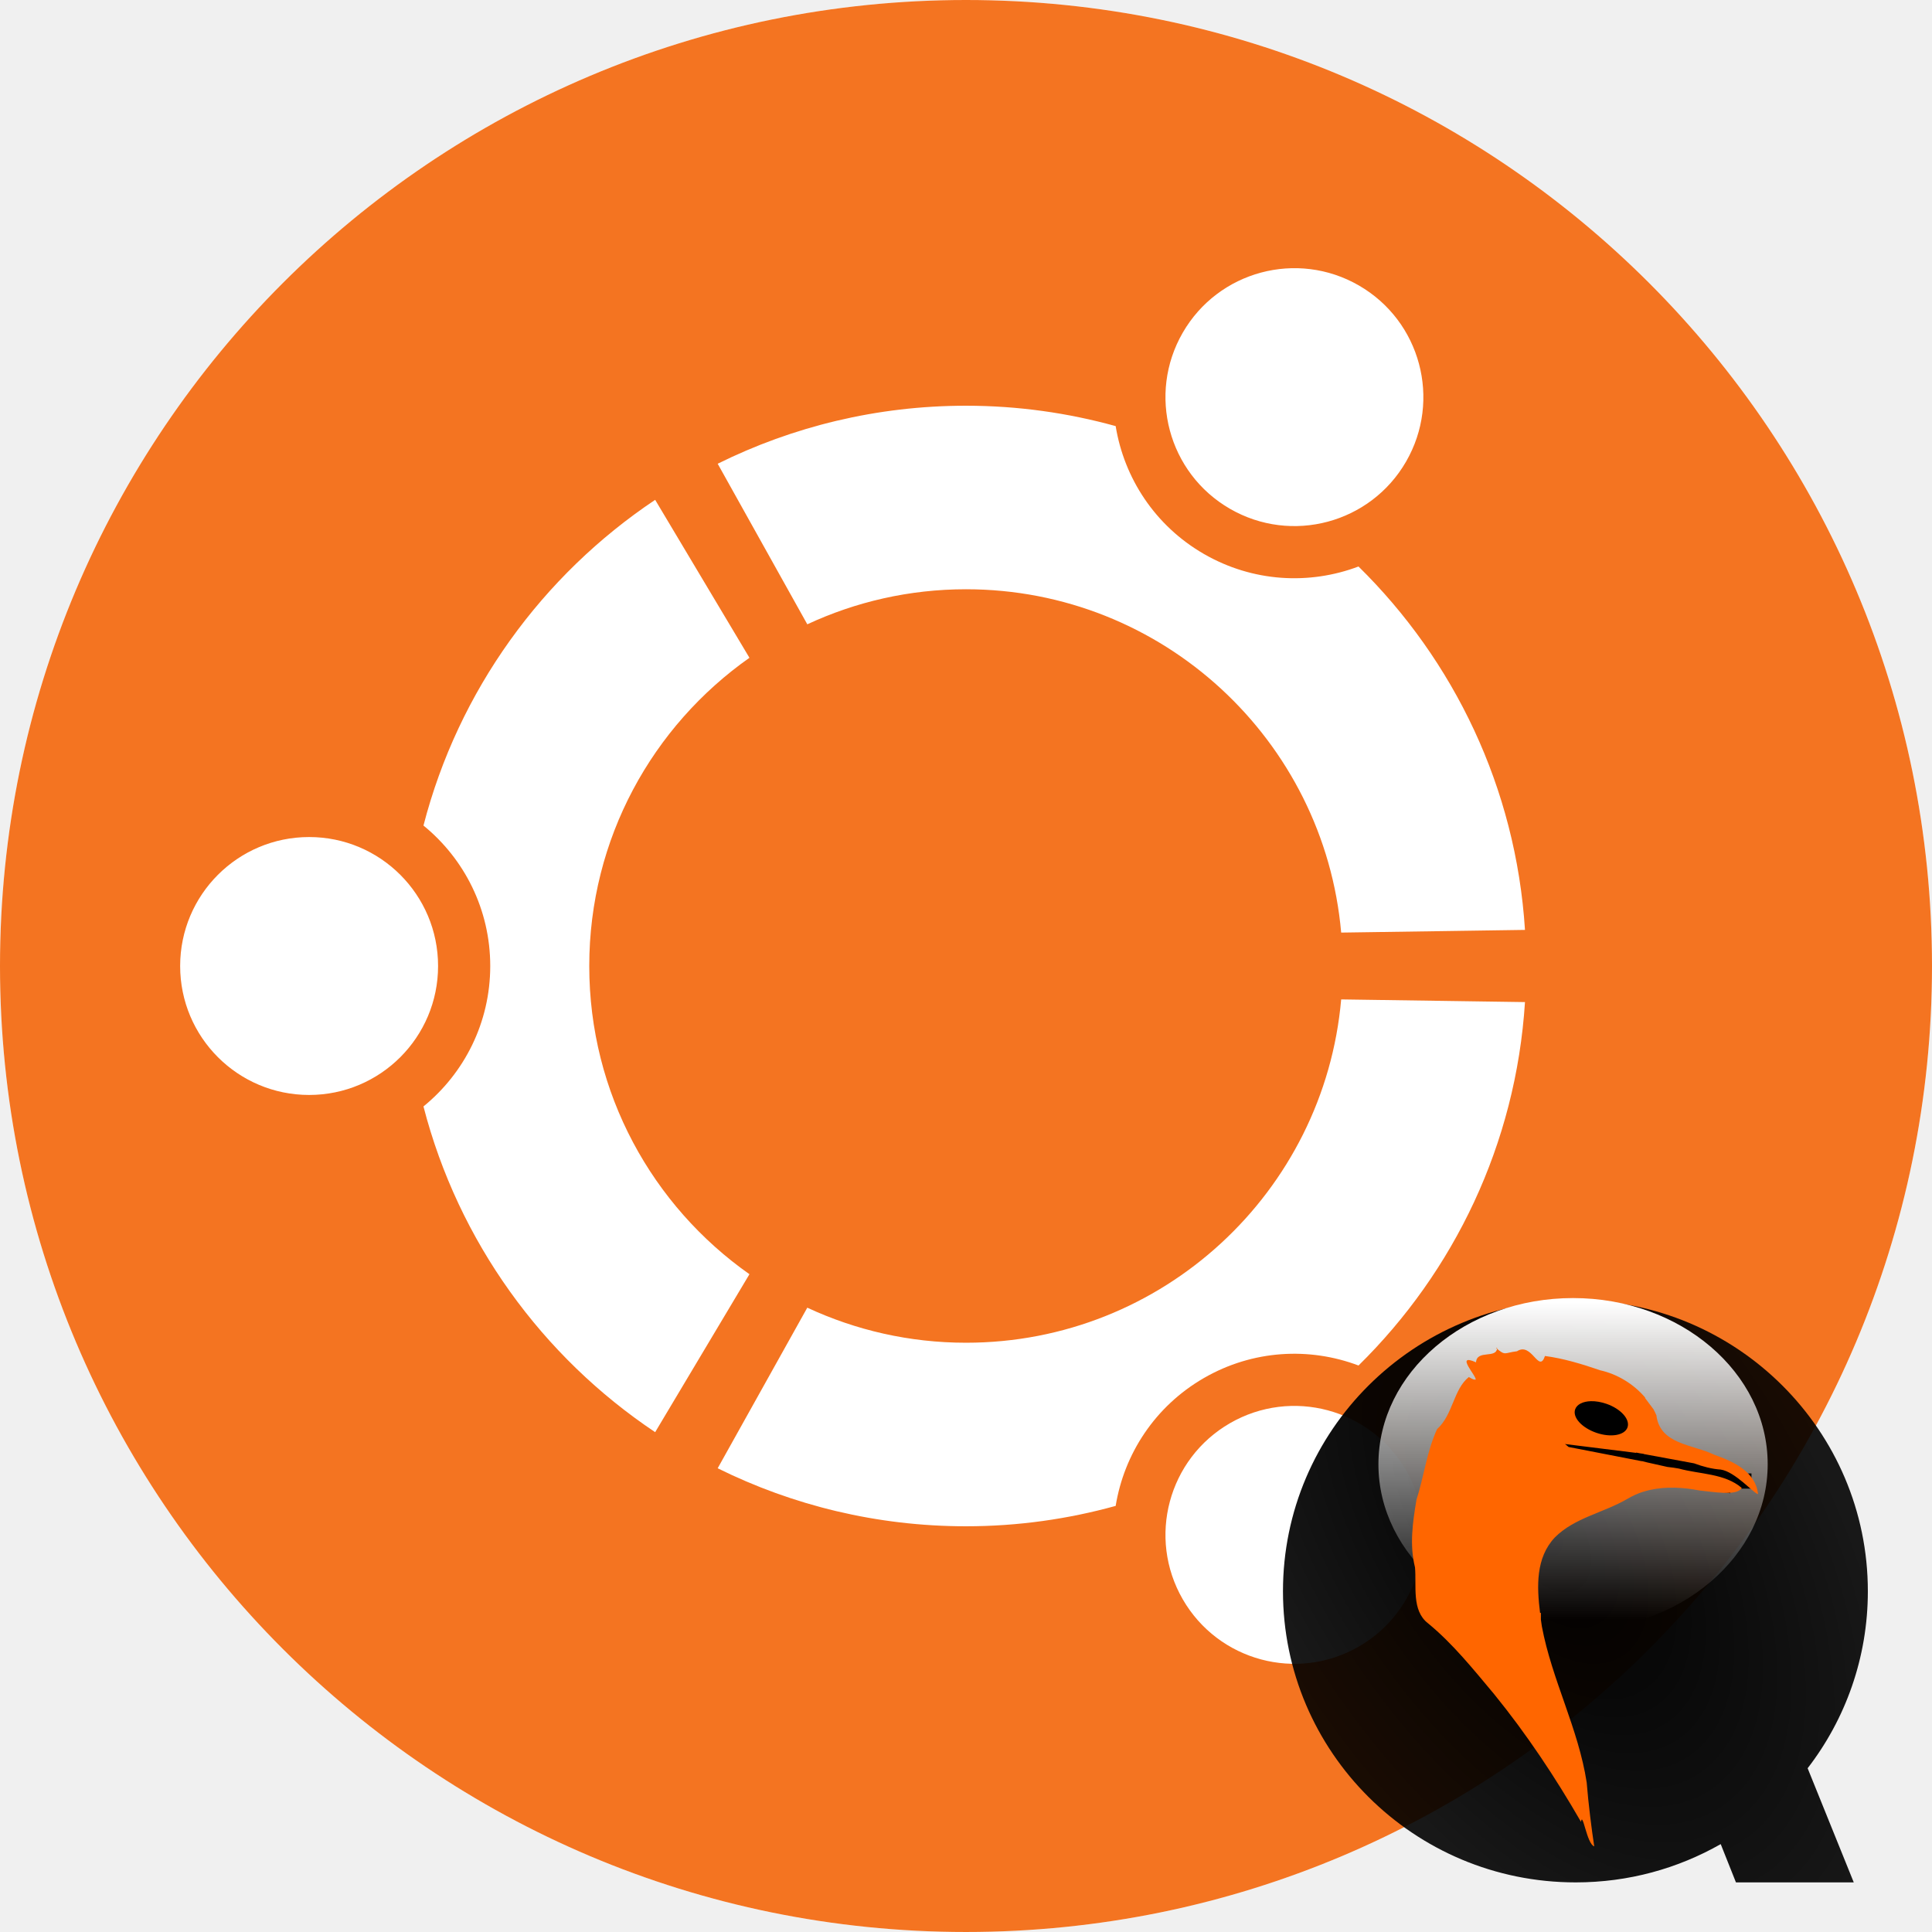
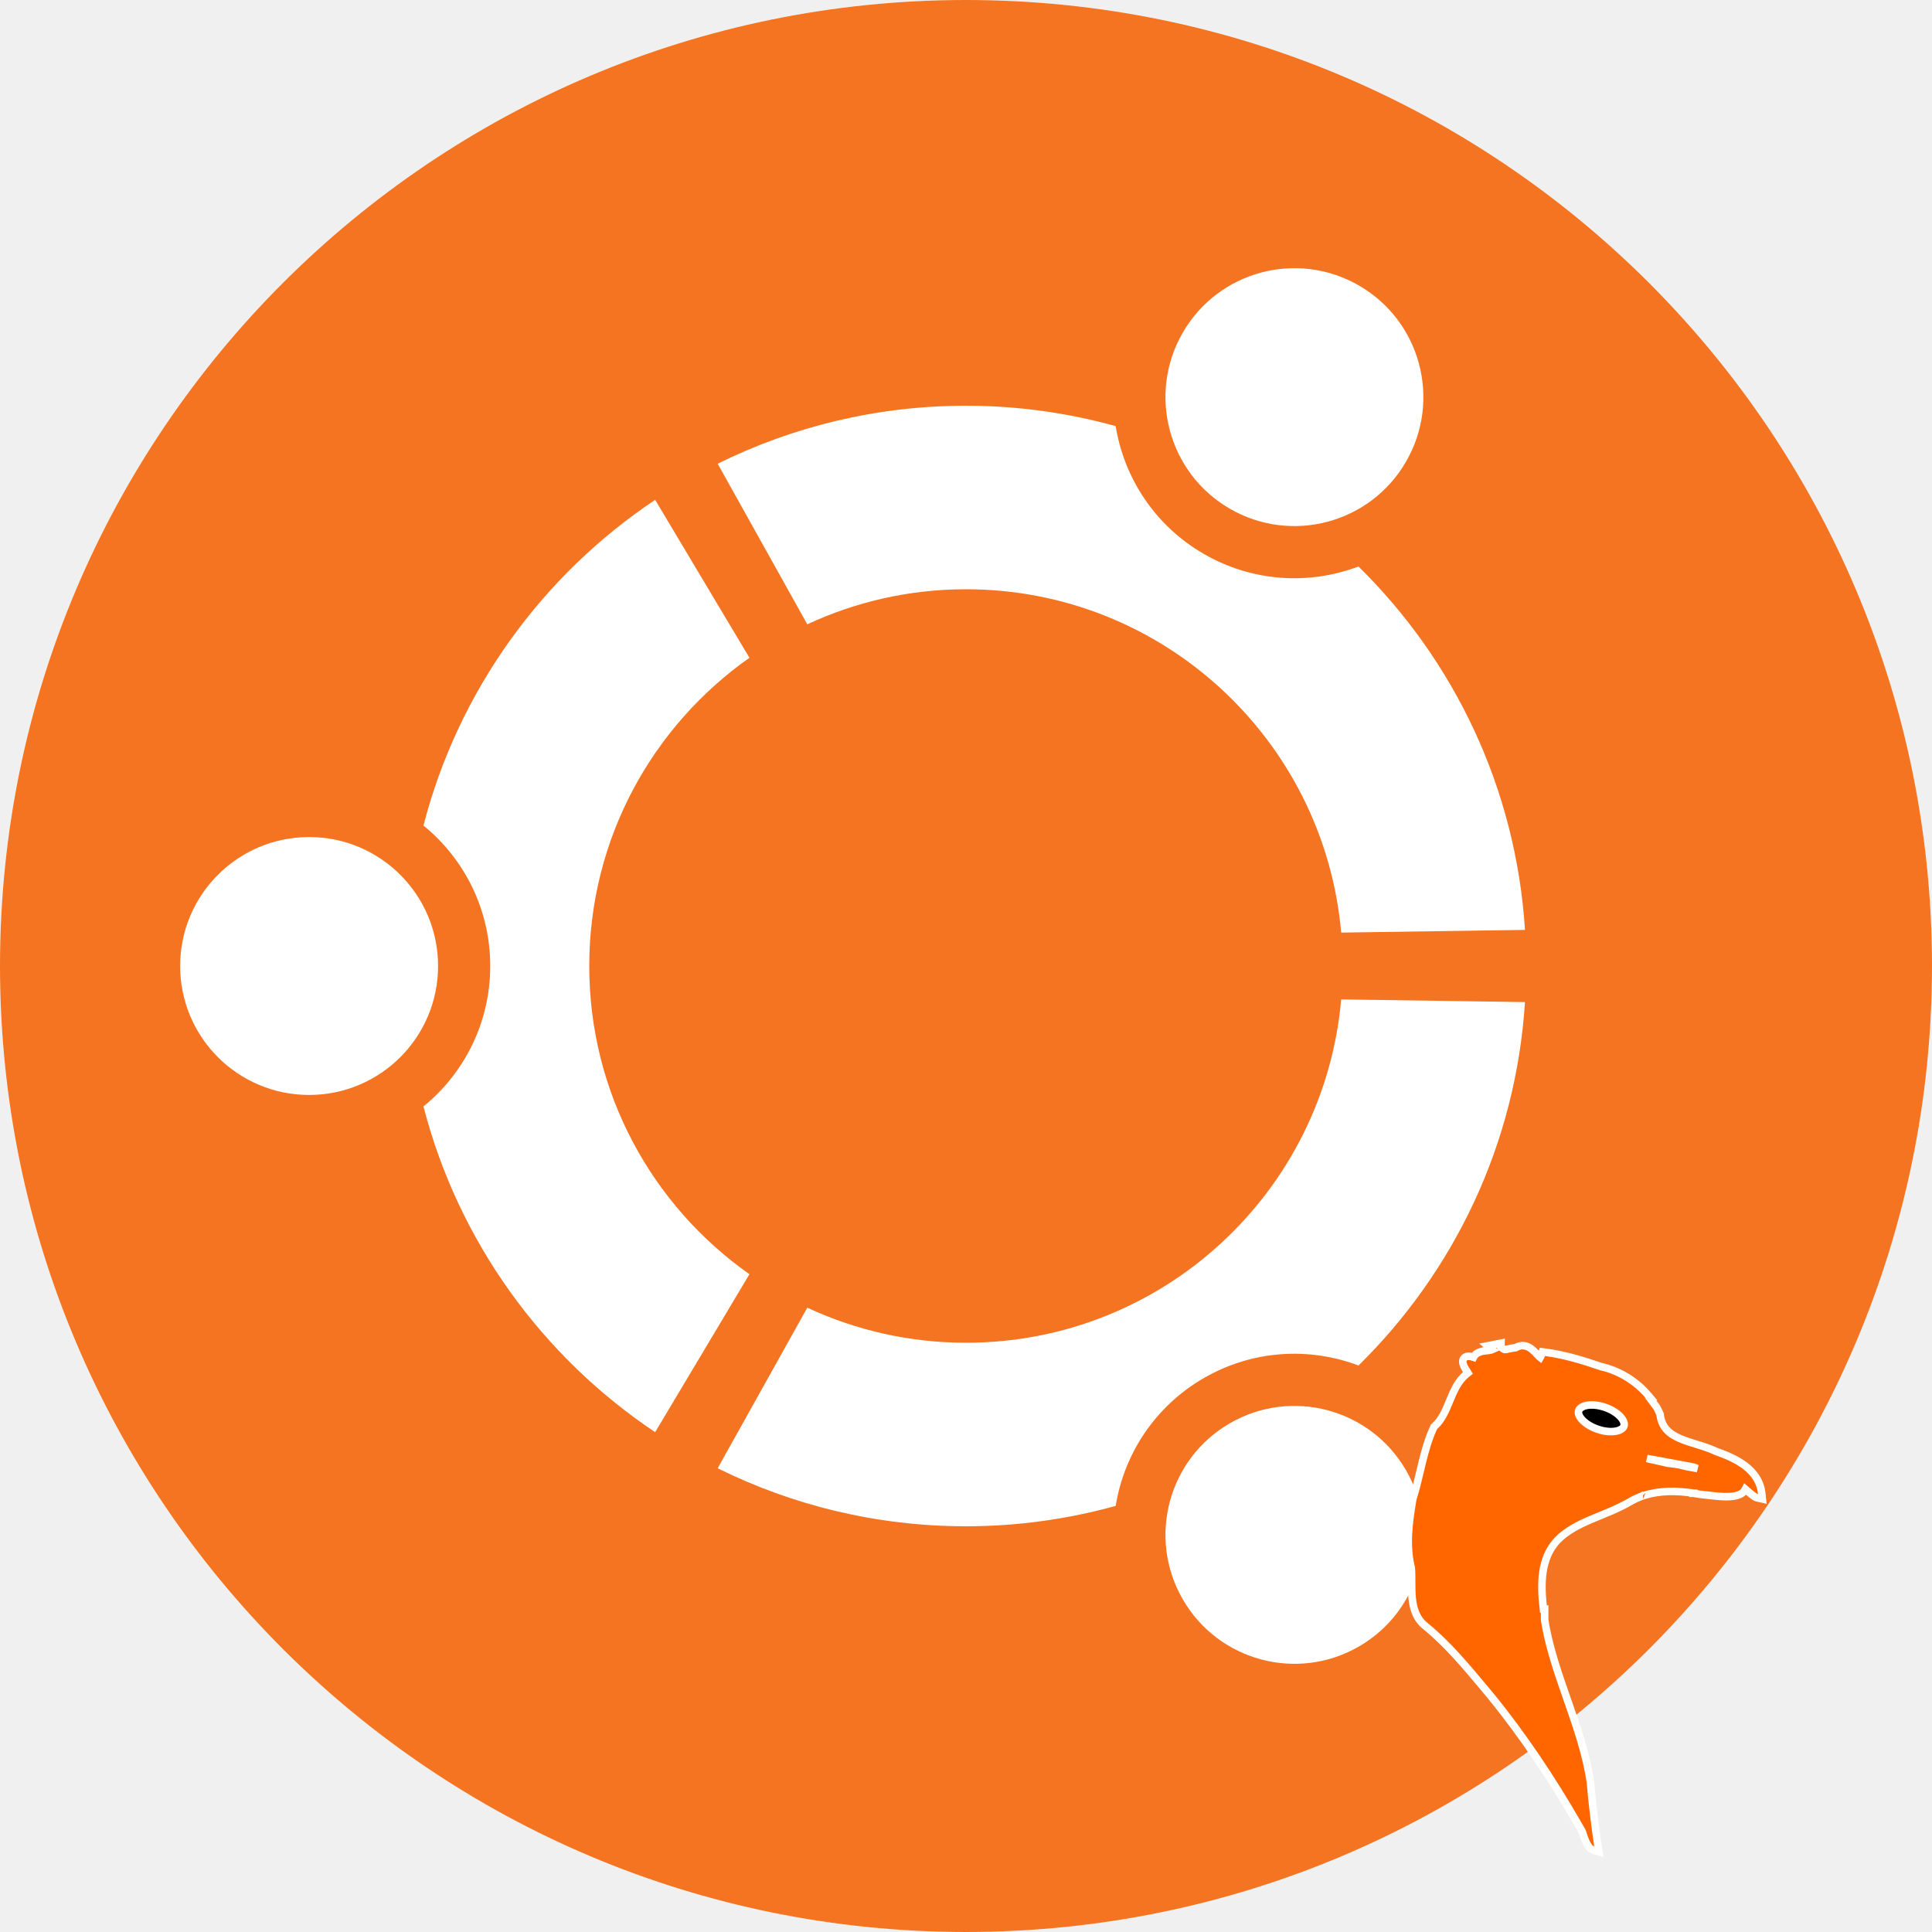
<svg xmlns="http://www.w3.org/2000/svg" width="512" height="512" viewBox="0 0 512 512" fill="none">
  <circle cx="256" cy="256" r="256" fill="white" />
  <path d="M512 256.002C512 397.381 397.382 511.998 255.995 511.998C114.611 511.998 0 397.381 0 256.002C0 114.613 114.611 0 255.995 0C397.382 0 512 114.613 512 256.002Z" fill="#F47421" />
-   <path d="M325.947 134.832C342.293 144.272 363.19 138.673 372.623 122.332C382.061 105.984 376.467 85.089 360.119 75.651C343.775 66.216 322.88 71.814 313.442 88.161C304.007 104.503 309.604 125.397 325.947 134.832V134.832ZM255.997 355.838C240.968 355.838 226.725 352.496 213.94 346.549L190.192 389.107C210.029 398.929 232.362 404.479 255.997 404.479C269.743 404.479 283.033 402.574 295.664 399.077C297.898 385.35 306.049 372.698 319.044 365.194C332.016 357.705 347.029 356.963 360.024 361.874C385.296 337.024 401.741 303.215 404.135 265.563L355.425 264.854C350.942 315.855 308.156 355.838 255.997 355.838ZM255.997 156.159C308.156 156.159 350.942 196.15 355.425 247.145L404.135 246.434C401.738 208.786 385.293 174.976 360.017 150.128C347.024 155.036 332.013 154.292 319.039 146.801C306.046 139.3 297.897 126.65 295.662 112.921C283.033 109.427 269.743 107.521 255.997 107.521C232.362 107.521 210.031 113.069 190.195 122.895L213.942 165.448C226.725 159.5 240.968 156.159 255.997 156.159V156.159ZM156.16 255.998C156.16 222.22 172.946 192.387 198.612 174.321L173.626 132.463C143.716 152.448 121.465 182.996 112.224 218.779C123.02 227.578 129.918 240.979 129.918 256.002C129.918 271.023 123.019 284.423 112.222 293.221C121.462 329.006 143.713 359.554 173.624 379.539L198.612 337.679C172.946 319.615 156.16 289.781 156.16 255.998V255.998ZM325.952 377.163C309.604 386.601 304.007 407.494 313.443 423.835C322.882 440.183 343.774 445.784 360.122 436.346C376.465 426.909 382.065 406.014 372.626 389.668C363.191 373.329 342.295 367.728 325.952 377.163ZM81.921 221.825C63.041 221.825 47.742 237.122 47.742 256.002C47.742 274.877 63.041 290.175 81.921 290.175C100.794 290.175 116.094 274.877 116.094 256.002C116.094 237.122 100.794 221.825 81.921 221.825Z" fill="white" />
+   <path d="M325.947 134.832C342.293 144.272 363.19 138.673 372.623 122.332C382.061 105.984 376.467 85.089 360.119 75.651C343.775 66.216 322.88 71.814 313.442 88.161C304.007 104.503 309.604 125.397 325.947 134.832ZM255.997 355.838C240.968 355.838 226.725 352.496 213.94 346.549L190.192 389.107C210.029 398.929 232.362 404.479 255.997 404.479C269.743 404.479 283.033 402.574 295.664 399.077C297.898 385.35 306.049 372.698 319.044 365.194C332.016 357.705 347.029 356.963 360.024 361.874C385.296 337.024 401.741 303.215 404.135 265.563L355.425 264.854C350.942 315.855 308.156 355.838 255.997 355.838ZM255.997 156.159C308.156 156.159 350.942 196.15 355.425 247.145L404.135 246.434C401.738 208.786 385.293 174.976 360.017 150.128C347.024 155.036 332.013 154.292 319.039 146.801C306.046 139.3 297.897 126.65 295.662 112.921C283.033 109.427 269.743 107.521 255.997 107.521C232.362 107.521 210.031 113.069 190.195 122.895L213.942 165.448C226.725 159.5 240.968 156.159 255.997 156.159V156.159ZM156.16 255.998C156.16 222.22 172.946 192.387 198.612 174.321L173.626 132.463C143.716 152.448 121.465 182.996 112.224 218.779C123.02 227.578 129.918 240.979 129.918 256.002C129.918 271.023 123.019 284.423 112.222 293.221C121.462 329.006 143.713 359.554 173.624 379.539L198.612 337.679C172.946 319.615 156.16 289.781 156.16 255.998ZM325.952 377.163C309.604 386.601 304.007 407.494 313.443 423.835C322.882 440.183 343.774 445.784 360.122 436.346C376.465 426.909 382.065 406.015 372.626 389.668C363.191 373.329 342.295 367.728 325.952 377.163ZM81.921 221.825C63.041 221.825 47.742 237.122 47.742 256.002C47.742 274.877 63.041 290.175 81.921 290.175C100.794 290.175 116.094 274.877 116.094 256.002C116.094 237.122 100.794 221.825 81.921 221.825Z" fill="white" />
  <g clip-path="url(#clip0_2:572)">
-     <path d="M417.569 344.547C374.691 344.547 340 379.099 340 421.7C340 464.3 374.691 498.853 417.569 498.853C431.585 498.853 444.628 495.176 456.007 488.709L460.045 498.853H491.267L479.042 468.602C489.061 455.614 495 439.323 495 421.7C495 379.099 460.309 344.547 417.569 344.547V344.547Z" fill="url(#paint0_radial_2:572)" />
-     <path d="M416.876 432.071C445.362 432.071 468.454 412.356 468.454 388.035C468.454 363.715 445.362 344 416.876 344C388.389 344 365.297 363.715 365.297 388.035C365.297 412.356 388.389 432.071 416.876 432.071Z" fill="url(#paint1_linear_2:572)" />
-     <path d="M425.437 384.33C430.472 384.33 434.554 380.249 434.554 375.214C434.554 370.179 430.472 366.097 425.437 366.097C420.402 366.097 416.32 370.179 416.32 375.214C416.32 380.249 420.402 384.33 425.437 384.33Z" fill="black" />
-     <path d="M459.986 388.225L408.332 380.764L406.882 388.258L458.536 395.719L459.986 388.225Z" fill="black" />
-     <path d="M464.153 390.478H455.036V394.502H464.153V390.478Z" fill="black" />
-     <path d="M396.754 357.174C396.675 360.213 391.384 357.567 391.162 361.032C385.306 358.423 391.619 365.014 391.032 365.625H390.989L390.556 365.582C390.273 365.481 389.862 365.306 389.254 364.931C385.161 368.192 385.064 374.964 380.845 378.724C378.084 384.705 377.404 391.185 375.378 397.457C374.381 403.424 373.505 409.391 374.988 415.358C375.433 420.215 374.032 426.82 378.457 430.206C385.021 435.59 390.474 442.417 395.941 448.939C404.572 459.554 412.177 471.003 418.976 482.798C419.426 479.856 420.517 488.709 422.487 489.306C421.804 484.879 420.919 477.844 420.489 472.376C418.296 458.084 411.261 445.178 408.611 431.024C408.529 430.428 408.433 429.814 408.35 429.207V427.43H408.133C407.265 420.437 406.954 412.86 412.032 407.448C417.222 402.217 424.951 400.899 431.182 397.263C432.57 396.443 434.027 395.778 435.511 395.306C435.524 395.302 435.543 395.311 435.555 395.306C439.884 393.97 444.505 394.012 449.001 394.743C449.067 394.754 449.151 394.775 449.217 394.786C449.627 394.855 450.07 394.924 450.475 395.003C453.763 395.296 460.382 396.585 461.576 394.309C457.038 390.438 450.489 390.715 444.924 389.189C444.049 389.029 442.968 388.856 441.885 388.756L436.459 387.541L435.115 387.195V387.238L415.688 383.463C415.38 383.183 415.044 382.896 414.733 382.684L433.605 385.029V384.942C434.271 385.09 434.932 385.211 435.603 385.289V385.332L448.952 387.802C451.256 388.663 453.712 389.301 456.016 389.454C459.818 390.007 464.661 395.684 465.896 395.962C465.284 389.981 459.318 387.303 454.364 385.554C448.578 382.737 439.933 382.848 438.961 375.064C438.717 374.521 438.477 373.98 438.182 373.454L435.934 370.457L436.02 370.413C432.94 366.778 428.61 364.141 424.003 363.128C419.438 361.546 414.304 359.978 409.433 359.354C407.796 364.183 405.964 355.524 402.023 358.097C398.568 358.506 399.04 359.419 396.472 357.229L396.754 357.174ZM421.593 371.328C422.845 371.295 424.271 371.525 425.715 372.022C429.544 373.346 432.042 376.143 431.307 378.266C430.571 380.39 426.852 381.028 423.022 379.696C419.193 378.364 416.695 375.63 417.43 373.493C417.89 372.162 419.512 371.384 421.593 371.328Z" fill="#FF6600" />
+     <path d="M425.371 382.145C430.387 382.145 434.453 378.553 434.453 374.122C434.453 369.691 430.387 366.1 425.371 366.1C420.355 366.1 416.289 369.691 416.289 374.122C416.289 378.553 420.355 382.145 425.371 382.145Z" fill="black" />
+     <path d="M397.759 356.995L397.786 355.954L396.563 356.193L396.281 356.248L394.247 356.645L395.447 357.669C395.12 357.814 394.646 357.867 393.912 357.948L393.901 357.949C393.257 358.021 392.371 358.12 391.642 358.516C391.252 358.727 390.887 359.031 390.615 359.465C390.57 359.538 390.528 359.612 390.49 359.688C390.189 359.587 389.917 359.513 389.672 359.47C389.241 359.395 388.518 359.345 388.019 359.884C387.515 360.43 387.652 361.129 387.738 361.441C387.843 361.828 388.042 362.237 388.246 362.605C388.464 363 388.739 363.436 389.006 363.85L388.631 364.149C386.367 365.953 385.234 368.691 384.2 371.192L384.172 371.258C383.091 373.872 382.088 376.276 380.18 377.978L380.024 378.116L379.937 378.305C378.514 381.387 377.636 384.58 376.864 387.745C376.689 388.465 376.519 389.181 376.35 389.895C375.77 392.344 375.199 394.757 374.426 397.15L374.404 397.22L374.391 397.293C373.402 403.219 372.485 409.355 373.999 415.523C374.095 416.626 374.095 417.83 374.096 419.121L374.096 419.251C374.096 420.601 374.1 422.034 374.235 423.429C374.503 426.212 375.307 429.046 377.835 430.989C383.633 435.748 388.557 441.651 393.47 447.54C394.036 448.22 394.603 448.899 395.17 449.576C403.759 460.14 411.333 471.54 418.11 483.297L419.319 485.394C419.583 486.259 419.895 487.218 420.257 488.03C420.464 488.496 420.706 488.955 420.988 489.333C421.256 489.692 421.649 490.097 422.197 490.263L423.717 490.723L423.475 489.153C422.796 484.746 421.914 477.735 421.486 472.298L421.483 472.261L421.477 472.225C420.365 464.975 418.028 458.095 415.666 451.319C415.55 450.987 415.434 450.656 415.319 450.325C413.066 443.872 410.844 437.503 409.598 430.864C409.557 430.568 409.513 430.269 409.47 429.974L409.47 429.97C409.428 429.69 409.388 429.413 409.35 429.138V427.43V426.43H409.02C408.244 419.701 408.232 412.969 412.752 408.143C415.204 405.675 418.281 404.102 421.61 402.677C422.438 402.322 423.287 401.976 424.144 401.625C426.685 400.587 429.303 399.517 431.686 398.127L431.691 398.124C432.983 397.36 434.332 396.741 435.7 396.296C435.745 396.289 435.797 396.278 435.854 396.261C439.987 394.986 444.439 395.014 448.84 395.73L449.001 394.743L448.836 395.729L448.837 395.729C448.837 395.73 448.838 395.73 448.84 395.73L448.853 395.733L448.899 395.742C448.93 395.749 448.991 395.763 449.053 395.773C449.154 395.79 449.255 395.806 449.355 395.823C449.675 395.875 449.988 395.927 450.283 395.984L450.334 395.994L450.386 395.999C450.888 396.044 451.511 396.118 452.2 396.2C453.602 396.368 455.278 396.568 456.777 396.619C457.916 396.657 459.06 396.617 460.026 396.393C460.965 396.175 461.96 395.731 462.461 394.773L462.53 394.643C462.62 394.722 462.709 394.799 462.797 394.875C463.116 395.153 463.421 395.417 463.721 395.67C464.069 395.964 464.4 396.233 464.694 396.441C464.952 396.623 465.307 396.854 465.676 396.937L467.032 397.242L466.89 395.86C466.548 392.513 464.696 390.119 462.357 388.37C460.057 386.65 457.229 385.507 454.75 384.63C453.239 383.901 451.564 383.366 449.949 382.866C449.815 382.825 449.682 382.784 449.549 382.743C448.033 382.275 446.579 381.826 445.253 381.254C443.818 380.634 442.606 379.899 441.7 378.914C440.809 377.945 440.172 376.688 439.954 374.94L439.935 374.79L439.873 374.653L439.83 374.557C439.603 374.052 439.356 373.502 439.053 372.964L439.021 372.907L438.982 372.854L437.453 370.816L437.607 370.739L436.783 369.767C433.577 365.983 429.08 363.235 424.276 362.164C419.709 360.584 414.517 358.997 409.56 358.362L408.749 358.258L408.486 359.033C408.366 359.387 408.261 359.61 408.182 359.744C408.15 359.719 408.112 359.688 408.07 359.65C407.858 359.464 407.626 359.214 407.326 358.893L407.323 358.89L407.294 358.858C406.745 358.269 405.985 357.453 405.059 356.992C404.565 356.745 403.995 356.583 403.362 356.611C402.797 356.636 402.236 356.809 401.684 357.131C400.884 357.235 400.294 357.363 399.838 357.466L399.834 357.467C399.303 357.587 399.088 357.636 398.906 357.638C398.741 357.639 398.549 357.62 397.759 356.995ZM445.103 388.205C444.23 388.046 443.143 387.87 442.042 387.766L436.694 386.569L436.444 386.505L448.685 388.77C449.068 388.912 449.456 389.048 449.847 389.177C449.698 389.152 449.55 389.127 449.403 389.102C447.94 388.854 446.529 388.592 445.189 388.224L445.146 388.213L445.103 388.205ZM435.403 396.298C435.401 396.298 435.4 396.297 435.401 396.298L435.403 396.298ZM421.62 372.328C422.736 372.298 424.042 372.504 425.389 372.967C427.173 373.584 428.6 374.53 429.477 375.511C430.381 376.521 430.557 377.376 430.362 377.939C430.168 378.498 429.5 379.06 428.155 379.291C426.851 379.516 425.137 379.372 423.351 378.751C421.56 378.128 420.132 377.193 419.256 376.225C418.357 375.232 418.18 374.39 418.376 373.819C418.624 373.101 419.663 372.38 421.62 372.328Z" fill="#FF6600" stroke="white" stroke-width="2" />
  </g>
  <defs>
-     <radialGradient id="paint0_radial_2:572" cx="0" cy="0" r="1" gradientUnits="userSpaceOnUse" gradientTransform="translate(408.382 405.398) rotate(57.1766) scale(139.383 77.1999)">
-       <stop />
-       <stop offset="1" stop-opacity="0.897" />
-     </radialGradient>
-     <linearGradient id="paint1_linear_2:572" x1="418.333" y1="345.074" x2="418.333" y2="429.207" gradientUnits="userSpaceOnUse">
-       <stop stop-color="white" />
-       <stop offset="1" stop-color="white" stop-opacity="0" />
-     </linearGradient>
    <clipPath id="clip0_2:572">
      <rect width="155" height="155" fill="white" transform="translate(340 344)" />
    </clipPath>
  </defs>
</svg>
